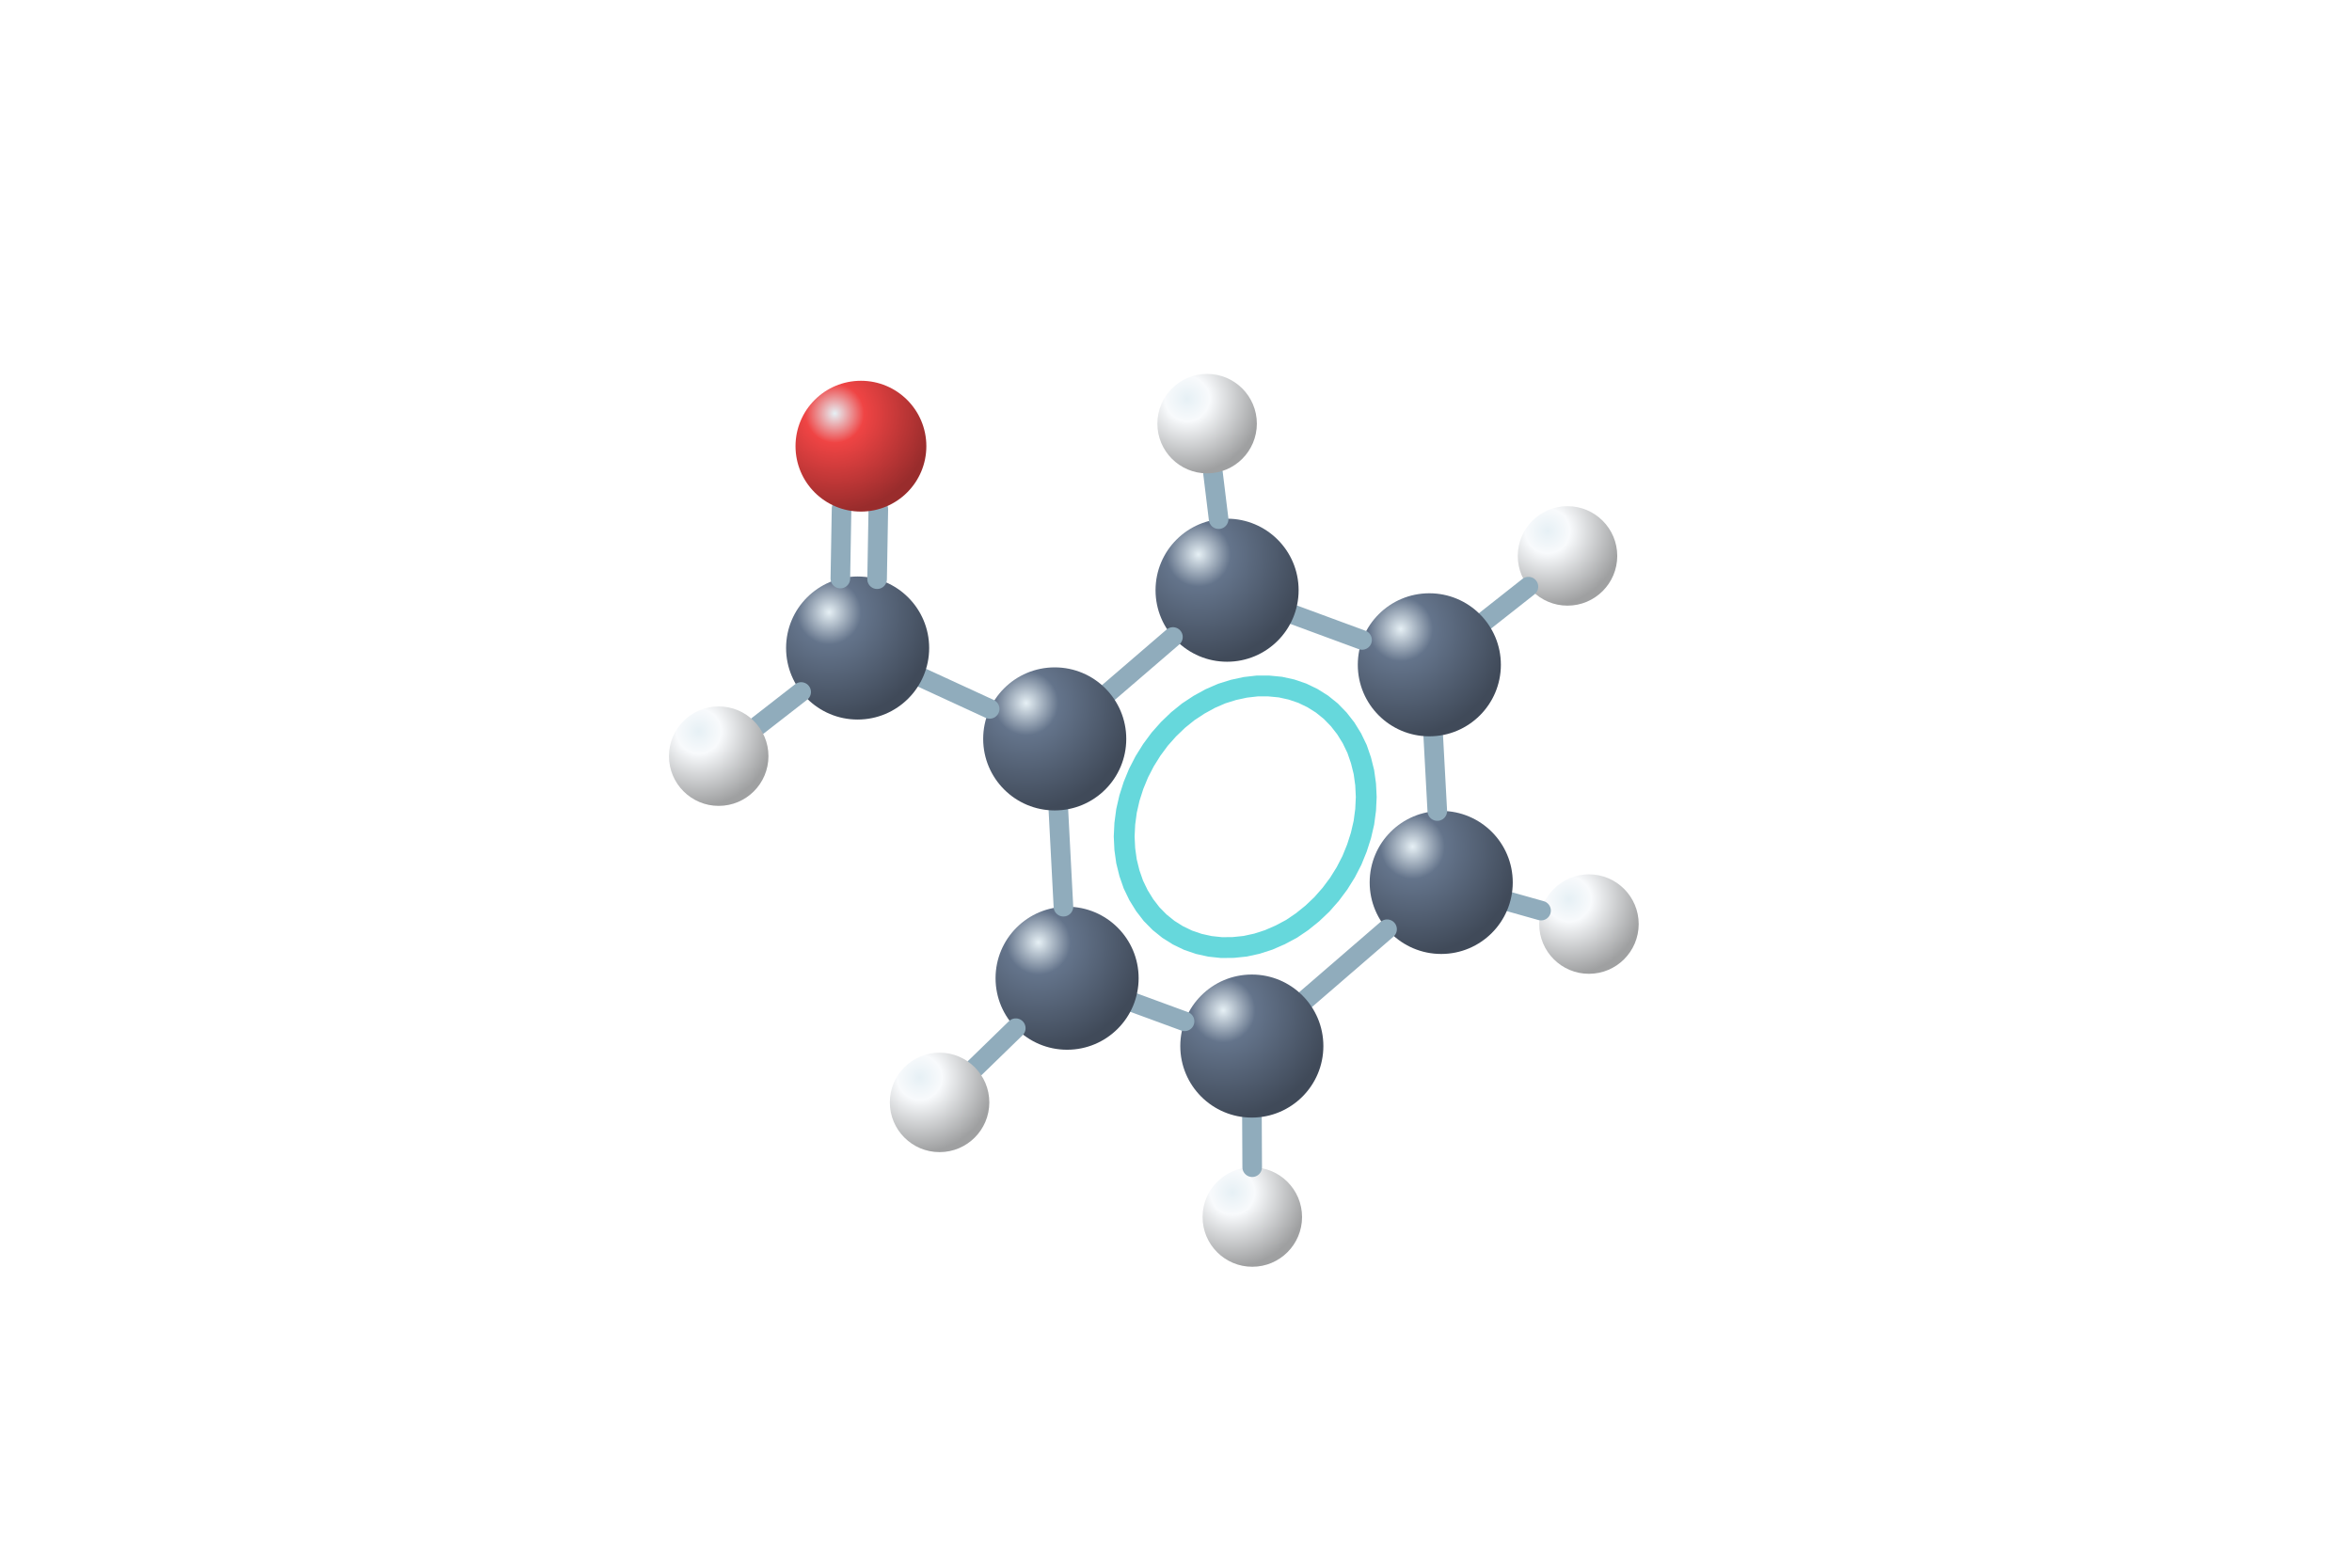
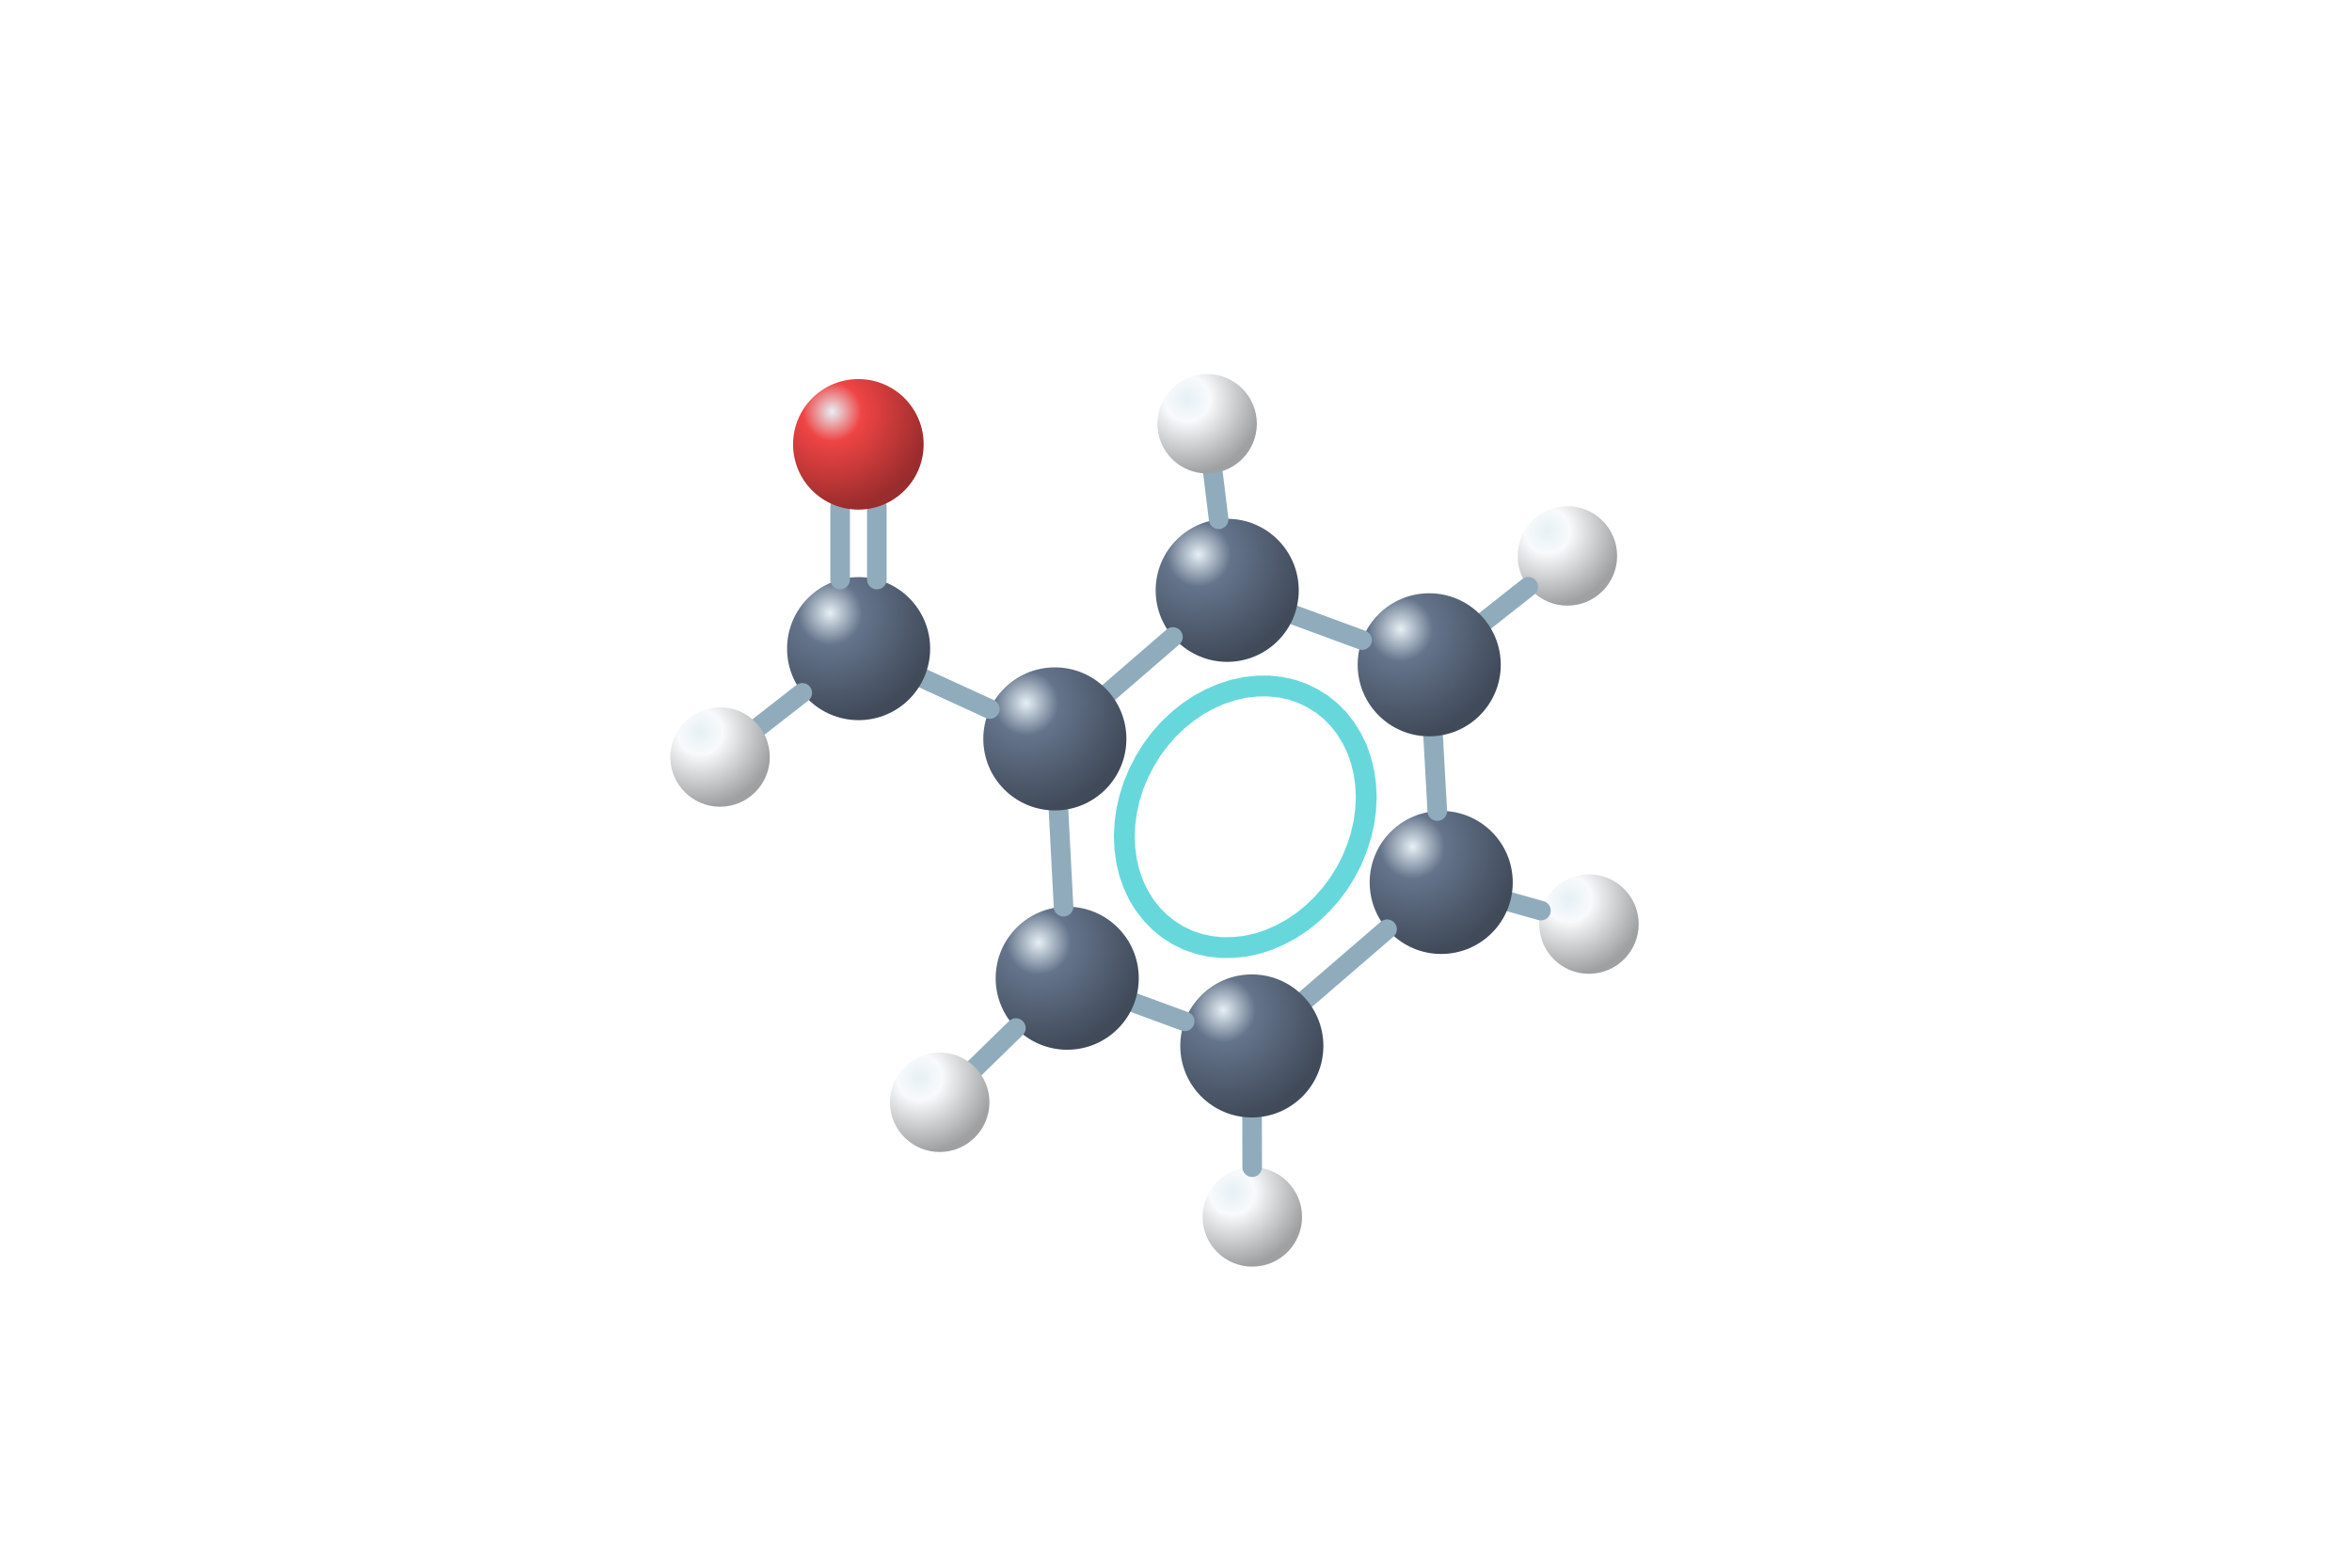
<svg xmlns="http://www.w3.org/2000/svg" viewBox="0 0 192 128">
  <defs>
    <radialGradient id="C" cx="30%" cy="25%" r="75%">
      <stop stop-color="#e6f0f5" />
      <stop offset=".3" stop-color="#64748b" />
      <stop offset="1" stop-color="#404a59" />
    </radialGradient>
    <radialGradient id="O" cx="30%" cy="25%" r="75%">
      <stop stop-color="#e6f0f5" />
      <stop offset=".3" stop-color="#ef4444" />
      <stop offset="1" stop-color="#992c2c" />
    </radialGradient>
    <radialGradient id="H" cx="30%" cy="25%" r="75%">
      <stop stop-color="#e6f0f5" />
      <stop offset=".3" stop-color="#f8fafc" />
      <stop offset="1" stop-color="#9fa0a1" />
    </radialGradient>
  </defs>
  <circle cx="129.71" cy="75.45" r="4.06" fill="url(#H)" />
-   <path d="M123.28 73.64L125.8 74.35" stroke="#90acbc" stroke-width="1.6" stroke-linecap="round" />
-   <circle cx="102.23" cy="99.37" r="4.06" fill="url(#H)" />
+   <path d="M123.27 73.64L125.79 74.35" stroke="#90acbc" stroke-width="1.6" stroke-linecap="round" />
+   <circle cx="102.23" cy="99.36" r="4.06" fill="url(#H)" />
  <circle cx="117.65" cy="72.05" r="5.84" fill="url(#C)" />
-   <path d="M102.2 91.25L102.22 95.3" stroke="#90acbc" stroke-width="1.6" stroke-linecap="round" />
-   <path d="M113.23 75.87L106.61 81.59" stroke="#90acbc" stroke-width="1.6" stroke-linecap="round" />
-   <path d="M117 60.11L117.33 66.22" stroke="#90acbc" stroke-width="1.6" stroke-linecap="round" />
-   <circle cx="127.96" cy="45.39" r="4.06" fill="url(#H)" />
-   <circle cx="102.19" cy="85.41" r="5.84" fill="url(#C)" />
-   <path d="M121.27 50.66L124.77 47.9" stroke="#90acbc" stroke-width="1.6" stroke-linecap="round" />
-   <circle cx="116.68" cy="54.28" r="5.84" fill="url(#C)" />
-   <path d="M96.7 83.39L92.59 81.88" stroke="#90acbc" stroke-width="1.6" stroke-linecap="round" />
-   <path data-aromatic-ring="true" d="M92.94 63.13L92.53 64.13L92.2 65.16L91.96 66.21L91.82 67.26L91.77 68.3L91.82 69.33L91.96 70.33L92.2 71.3L92.52 72.22L92.94 73.09L93.44 73.9L94.01 74.64L94.66 75.3L95.38 75.88L96.16 76.37L96.99 76.77L97.87 77.07L98.78 77.27L99.72 77.37L100.68 77.36L101.65 77.26L102.61 77.05L103.57 76.74L104.51 76.33L105.43 75.84L106.3 75.25L107.13 74.58L107.91 73.84L108.63 73.02L109.28 72.15L109.86 71.22L110.36 70.25L110.77 69.24L111.1 68.21L111.34 67.17L111.48 66.12L111.53 65.07L111.48 64.05L111.34 63.04L111.1 62.08L110.78 61.15L110.36 60.28L109.86 59.47L109.29 58.74L108.64 58.07L107.92 57.49L107.14 57L106.31 56.6L105.43 56.3L104.52 56.1L103.58 56.01L102.62 56.01L101.66 56.12L100.69 56.33L99.73 56.63L98.79 57.04L97.88 57.54L97 58.12L96.17 58.79L95.39 59.54L94.67 60.35L94.02 61.23L93.44 62.16Z" fill="none" stroke="#66d8dc" stroke-width="1.7" />
-   <path d="M105.66 50.21L111.19 52.25" stroke="#90acbc" stroke-width="1.6" stroke-linecap="round" />
-   <circle cx="87.11" cy="79.87" r="5.84" fill="url(#C)" />
-   <path d="M82.92 83.95L79.61 87.17" stroke="#90acbc" stroke-width="1.6" stroke-linecap="round" />
-   <circle cx="76.7" cy="90.01" r="4.06" fill="url(#H)" />
-   <path d="M86.81 74.03L86.4 66.16" stroke="#90acbc" stroke-width="1.6" stroke-linecap="round" />
-   <circle cx="100.17" cy="48.19" r="5.84" fill="url(#C)" />
-   <path d="M90.52 56.51L95.75 52.01" stroke="#90acbc" stroke-width="1.6" stroke-linecap="round" />
-   <path d="M99.48 42.39L99.02 38.63" stroke="#90acbc" stroke-width="1.6" stroke-linecap="round" />
-   <circle cx="86.1" cy="60.33" r="5.84" fill="url(#C)" />
-   <circle cx="98.54" cy="34.59" r="4.06" fill="url(#H)" />
-   <path d="M80.79 57.88L75.32 55.36" stroke="#90acbc" stroke-width="1.6" stroke-linecap="round" />
-   <circle cx="70.01" cy="52.91" r="5.84" fill="url(#C)" />
-   <path d="M65.4 56.5L61.88 59.24" stroke="#90acbc" stroke-width="1.6" stroke-linecap="round" />
-   <path d="M68.6 47.24L68.7 41.52" stroke="#90acbc" stroke-width="1.6" stroke-linecap="round" />
-   <path d="M71.6 47.29L71.7 41.57" stroke="#90acbc" stroke-width="1.6" stroke-linecap="round" />
-   <circle cx="58.67" cy="61.74" r="4.06" fill="url(#H)" />
-   <circle cx="70.28" cy="36.43" r="5.34" fill="url(#O)" />
+   <path d="M102.21 91.24L102.22 95.3" stroke="#90acbc" stroke-width="1.6" stroke-linecap="round" />
+   <path d="M113.23 75.87L106.61 81.58" stroke="#90acbc" stroke-width="1.6" stroke-linecap="round" />
+   <path d="M116.99 60.11L117.33 66.22" stroke="#90acbc" stroke-width="1.6" stroke-linecap="round" />
+   <circle cx="127.95" cy="45.39" r="4.06" fill="url(#H)" />
+   <circle cx="102.19" cy="85.4" r="5.84" fill="url(#C)" />
+   <path d="M121.26 50.67L124.76 47.91" stroke="#90acbc" stroke-width="1.6" stroke-linecap="round" />
+   <circle cx="116.67" cy="54.28" r="5.84" fill="url(#C)" />
+   <path d="M96.71 83.39L92.6 81.88" stroke="#90acbc" stroke-width="1.6" stroke-linecap="round" />
+   <path data-aromatic-ring="true" d="M92.95 63.13L92.53 64.13L92.21 65.16L91.97 66.21L91.83 67.26L91.78 68.3L91.83 69.33L91.97 70.33L92.2 71.3L92.53 72.22L92.94 73.09L93.44 73.9L94.02 74.64L94.67 75.3L95.39 75.88L96.16 76.37L96.99 76.77L97.87 77.07L98.78 77.27L99.72 77.37L100.68 77.36L101.65 77.26L102.62 77.05L103.57 76.74L104.51 76.33L105.43 75.83L106.3 75.25L107.13 74.58L107.91 73.83L108.63 73.02L109.28 72.15L109.86 71.22L110.36 70.25L110.77 69.24L111.1 68.21L111.34 67.17L111.48 66.12L111.53 65.08L111.48 64.05L111.34 63.05L111.1 62.08L110.78 61.16L110.36 60.29L109.86 59.48L109.29 58.74L108.64 58.08L107.92 57.5L107.14 57.01L106.31 56.61L105.44 56.31L104.52 56.11L103.58 56.01L102.63 56.02L101.66 56.12L100.69 56.33L99.73 56.64L98.79 57.05L97.88 57.54L97 58.13L96.17 58.8L95.39 59.54L94.67 60.36L94.02 61.23L93.45 62.16Z" fill="none" stroke="#66d8dc" stroke-width="1.7" />
+   <path d="M105.66 50.22L111.19 52.26" stroke="#90acbc" stroke-width="1.6" stroke-linecap="round" />
+   <circle cx="87.12" cy="79.87" r="5.84" fill="url(#C)" />
+   <path d="M82.93 83.94L79.62 87.17" stroke="#90acbc" stroke-width="1.6" stroke-linecap="round" />
+   <circle cx="76.71" cy="90" r="4.06" fill="url(#H)" />
+   <path d="M86.82 74.03L86.41 66.17" stroke="#90acbc" stroke-width="1.6" stroke-linecap="round" />
+   <circle cx="100.18" cy="48.2" r="5.84" fill="url(#C)" />
+   <path d="M90.53 56.52L95.75 52.01" stroke="#90acbc" stroke-width="1.6" stroke-linecap="round" />
+   <path d="M99.48 42.4L99.02 38.64" stroke="#90acbc" stroke-width="1.6" stroke-linecap="round" />
+   <circle cx="86.11" cy="60.33" r="5.84" fill="url(#C)" />
+   <circle cx="98.54" cy="34.6" r="4.06" fill="url(#H)" />
+   <path d="M80.8 57.89L75.39 55.41" stroke="#90acbc" stroke-width="1.6" stroke-linecap="round" />
+   <circle cx="70.09" cy="52.96" r="5.84" fill="url(#C)" />
+   <path d="M65.49 56.57L61.98 59.31" stroke="#90acbc" stroke-width="1.6" stroke-linecap="round" />
+   <path d="M68.58 47.32L68.58 41.4" stroke="#90acbc" stroke-width="1.6" stroke-linecap="round" />
+   <path d="M71.58 47.32L71.58 41.4" stroke="#90acbc" stroke-width="1.6" stroke-linecap="round" />
+   <circle cx="58.78" cy="61.81" r="4.06" fill="url(#H)" />
+   <circle cx="70.07" cy="36.28" r="5.33" fill="url(#O)" />
</svg>
